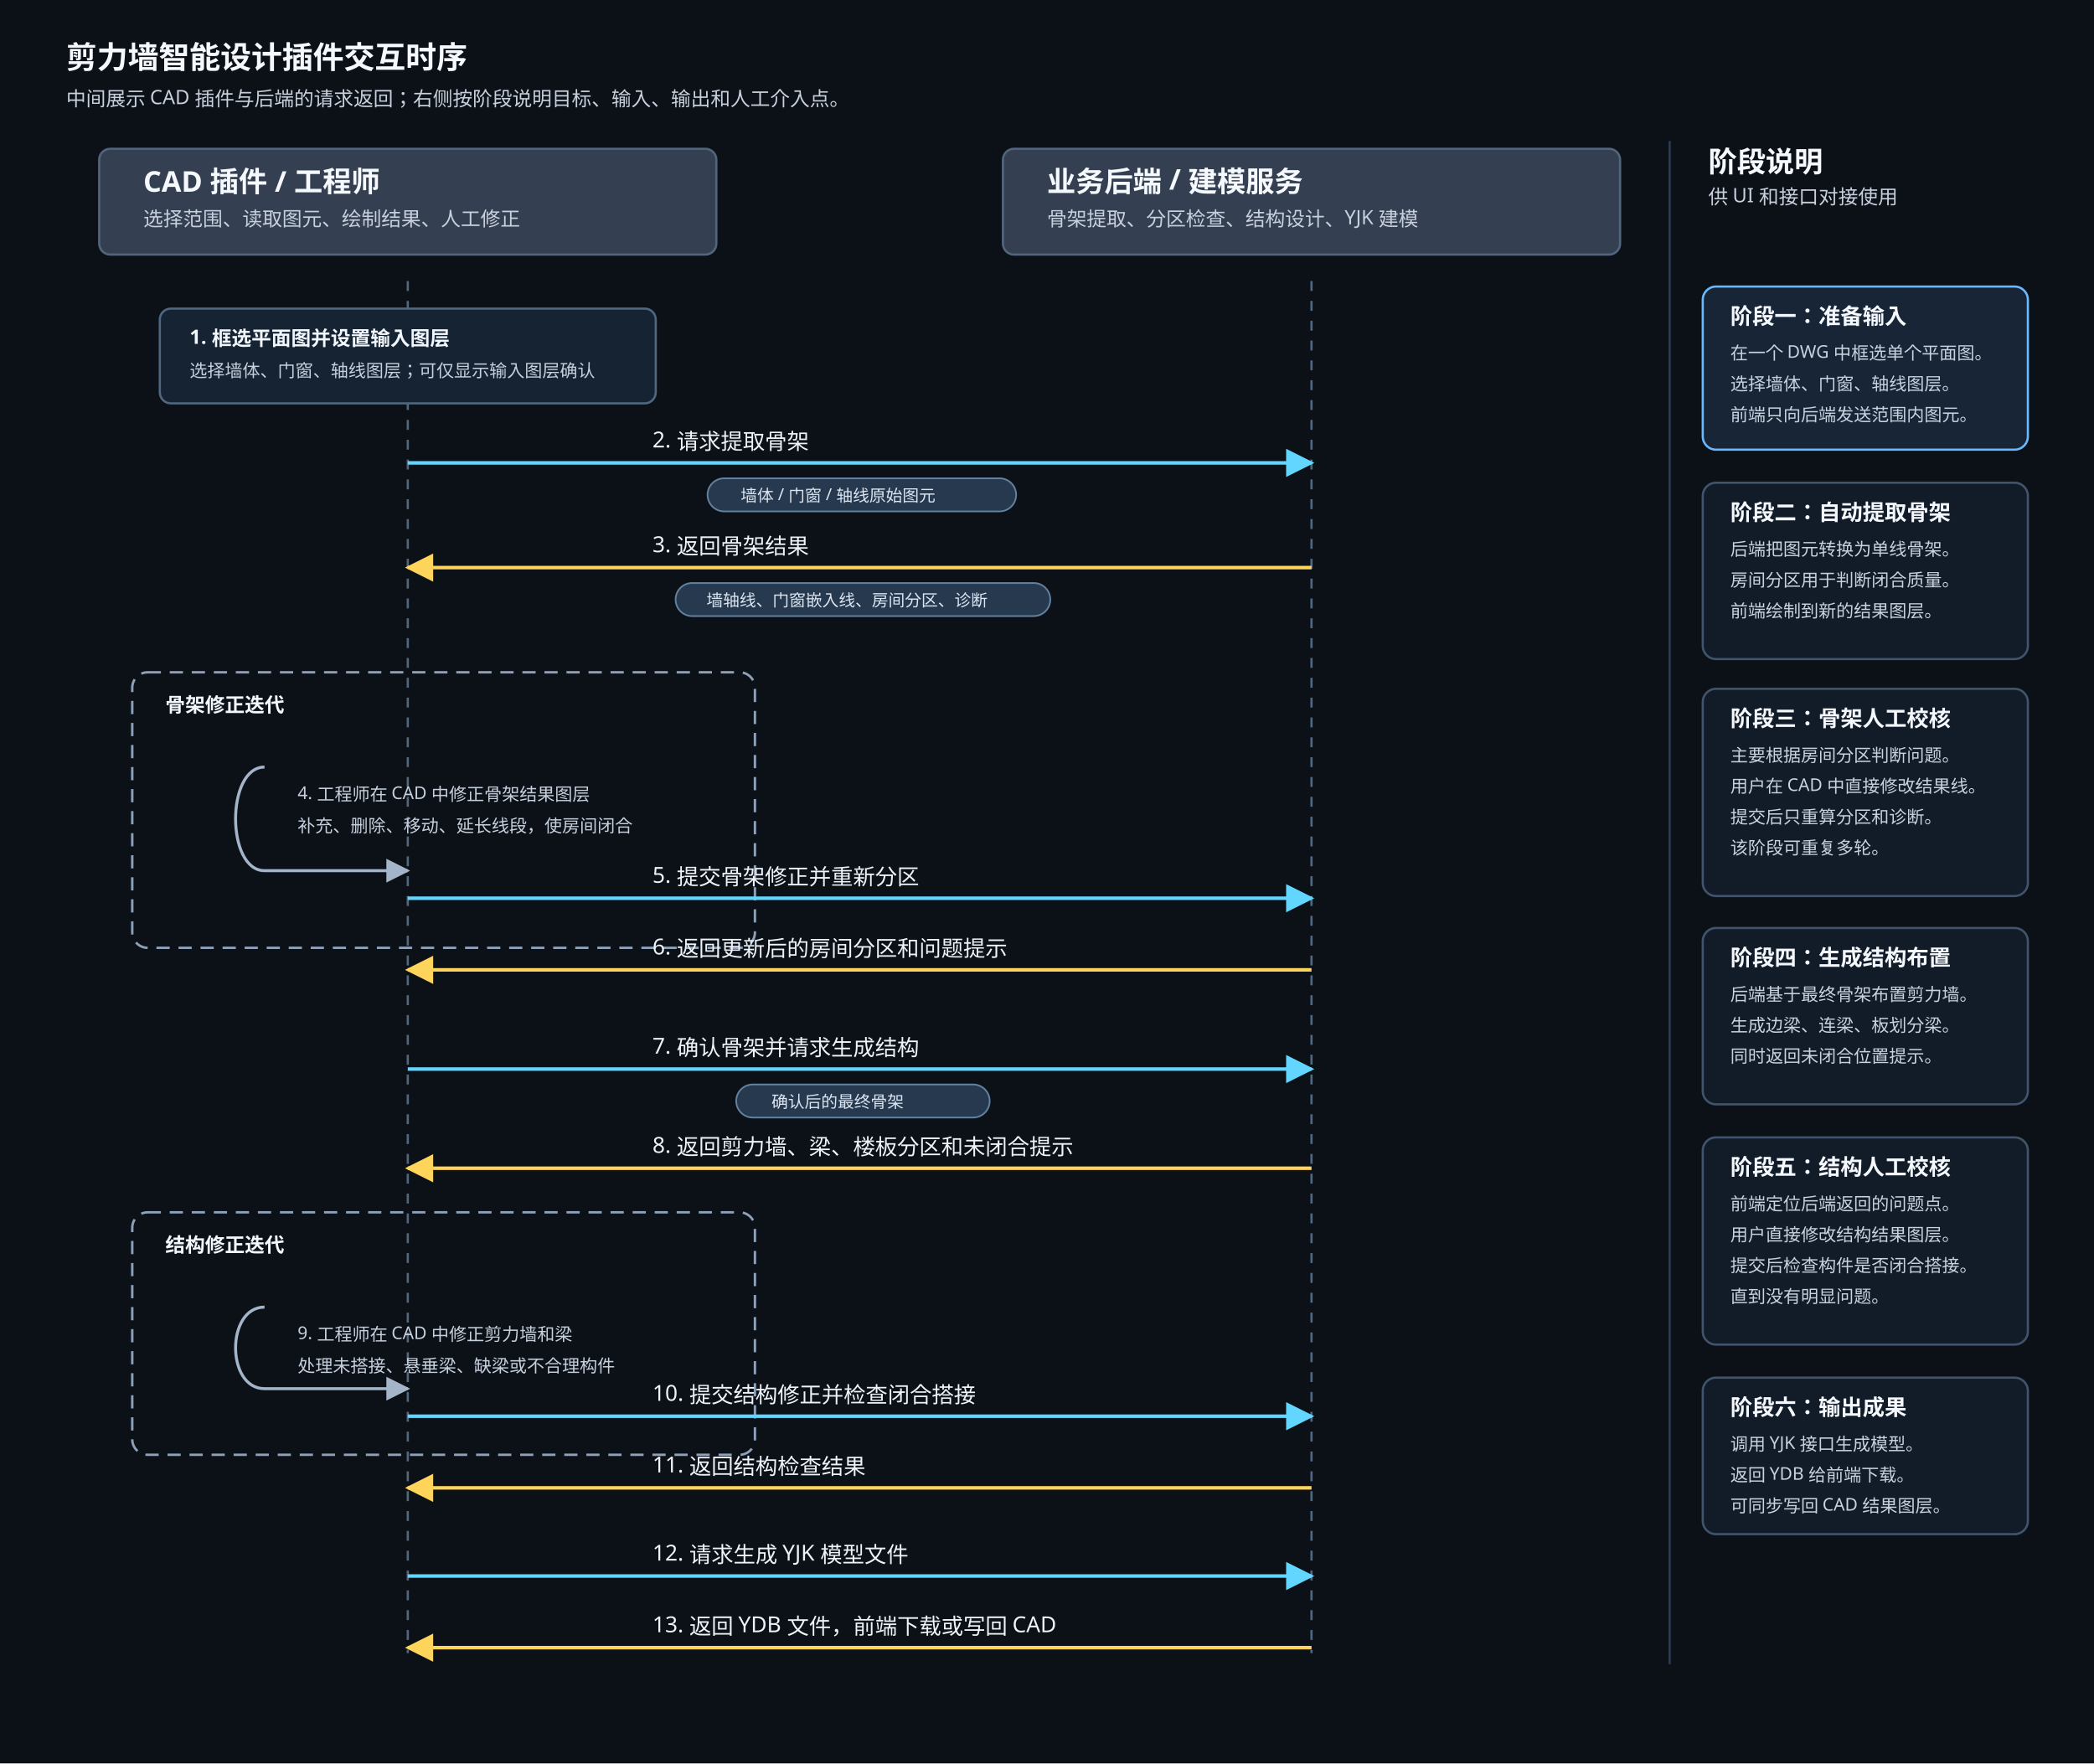
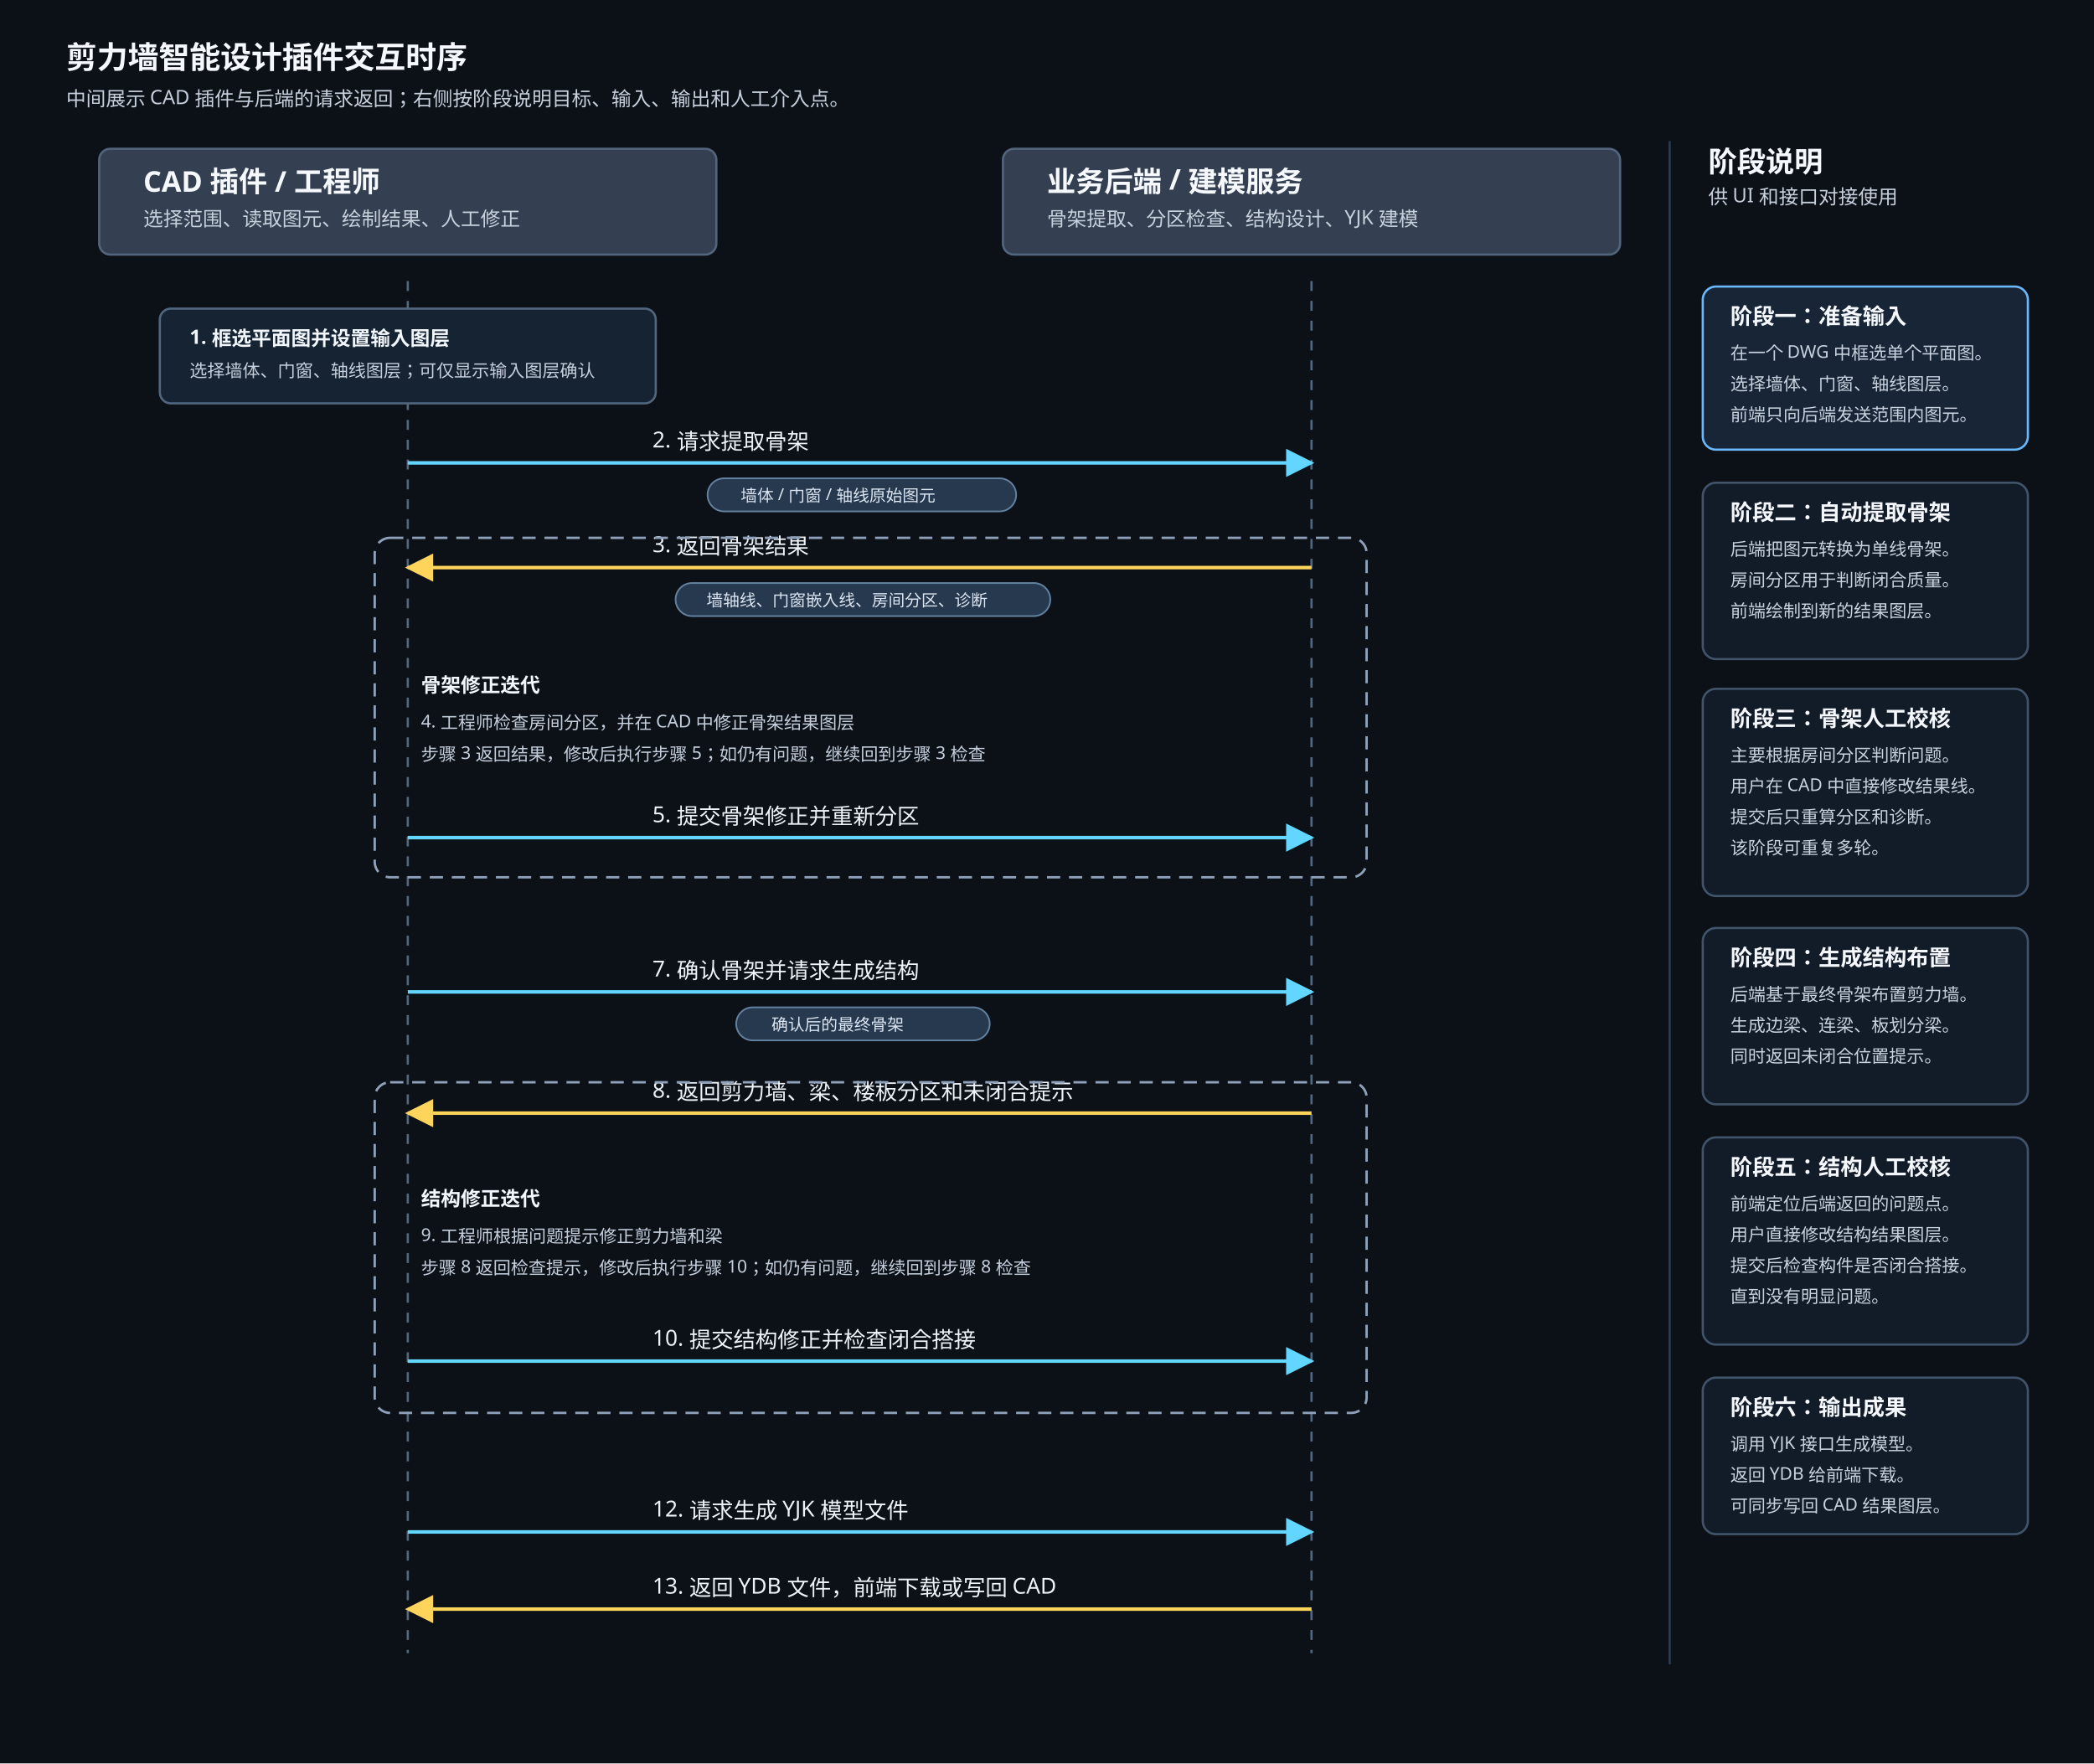
<svg xmlns="http://www.w3.org/2000/svg" width="1900" height="1600" viewBox="0 0 1900 1600">
  <defs>
    <style>
      .bg { fill: #0c1118; }
      .head { fill: #344051; stroke: #52657d; stroke-width: 2; rx: 10; }
      .stage { fill: #121b28; stroke: #41546b; stroke-width: 2; rx: 12; }
      .stageActive { fill: #172537; stroke: #68b9ff; stroke-width: 2; rx: 12; }
      .note { fill: #162333; stroke: #50677f; stroke-width: 2; rx: 10; }
      .tag { fill: #26394f; stroke: #6382a0; stroke-width: 1.5; rx: 15; }
      .loop { fill: none; stroke: #8ea1b8; stroke-width: 2.2; stroke-dasharray: 12 8; rx: 14; }
      .title { fill: #f5f8fc; font-family: "Microsoft YaHei", "Segoe UI", sans-serif; font-size: 28px; font-weight: 600; }
      .subtitle { fill: #c7d0dc; font-family: "Microsoft YaHei", "Segoe UI", sans-serif; font-size: 18px; }
      .laneTitle { fill: #f5f8fc; font-family: "Microsoft YaHei", "Segoe UI", sans-serif; font-size: 26px; font-weight: 600; }
      .text { fill: #eef3f9; font-family: "Microsoft YaHei", "Segoe UI", sans-serif; font-size: 20px; }
      .small { fill: #c6d0dd; font-family: "Microsoft YaHei", "Segoe UI", sans-serif; font-size: 16px; }
      .step { fill: #f2f7fd; font-family: "Microsoft YaHei", "Segoe UI", sans-serif; font-size: 18px; font-weight: 600; }
      .stageTitle { fill: #f4f8fd; font-family: "Microsoft YaHei", "Segoe UI", sans-serif; font-size: 20px; font-weight: 600; }
      .stageText { fill: #c8d3df; font-family: "Microsoft YaHei", "Segoe UI", sans-serif; font-size: 16px; }
      .tagText { fill: #dce6f2; font-family: "Microsoft YaHei", "Segoe UI", sans-serif; font-size: 15px; }
      .arrow { stroke: #62d6ff; stroke-width: 3.2; fill: none; marker-end: url(#arrow); }
      .return { stroke: #ffd45a; stroke-width: 3.2; fill: none; marker-end: url(#arrowReturn); }
      .local { stroke: #a5b5c9; stroke-width: 2.7; fill: none; marker-end: url(#arrowLocal); }
      .life { stroke: #53677e; stroke-width: 2; stroke-dasharray: 9 9; }
      .divider { stroke: #2d3c4f; stroke-width: 2; }
    </style>
    <marker id="arrow" viewBox="0 0 10 10" refX="9" refY="5" markerWidth="8" markerHeight="8" orient="auto-start-reverse">
      <path d="M0 0L10 5L0 10Z" fill="#62d6ff" />
    </marker>
    <marker id="arrowReturn" viewBox="0 0 10 10" refX="9" refY="5" markerWidth="8" markerHeight="8" orient="auto-start-reverse">
      <path d="M0 0L10 5L0 10Z" fill="#ffd45a" />
    </marker>
    <marker id="arrowLocal" viewBox="0 0 10 10" refX="9" refY="5" markerWidth="8" markerHeight="8" orient="auto-start-reverse">
      <path d="M0 0L10 5L0 10Z" fill="#a5b5c9" />
    </marker>
  </defs>
  <rect width="1900" height="1600" class="bg" />
  <text x="60" y="62" class="title">剪力墙智能设计插件交互时序</text>
  <text x="60" y="96" class="subtitle">中间展示 CAD 插件与后端的请求返回；右侧按阶段说明目标、输入、输出和人工介入点。</text>
  <rect x="90" y="135" width="560" height="96" class="head" />
  <text x="130" y="174" class="laneTitle">CAD 插件 / 工程师</text>
  <text x="130" y="205" class="subtitle">选择范围、读取图元、绘制结果、人工修正</text>
  <rect x="910" y="135" width="560" height="96" class="head" />
  <text x="950" y="174" class="laneTitle">业务后端 / 建模服务</text>
  <text x="950" y="205" class="subtitle">骨架提取、分区检查、结构设计、YJK 建模</text>
  <line x1="370" y1="255" x2="370" y2="1500" class="life" />
  <line x1="1190" y1="255" x2="1190" y2="1500" class="life" />
  <line x1="1515" y1="128" x2="1515" y2="1510" class="divider" />
  <text x="1550" y="156" class="laneTitle">阶段说明</text>
  <text x="1550" y="185" class="subtitle">供 UI 和接口对接使用</text>
  <rect x="145" y="280" width="450" height="86" class="note" />
  <text x="172" y="312" class="step">1. 框选平面图并设置输入图层</text>
  <text x="172" y="342" class="small">选择墙体、门窗、轴线图层；可仅显示输入图层确认</text>
  <rect x="1545" y="260" width="295" height="148" class="stageActive" />
  <text x="1570" y="294" class="stageTitle">阶段一：准备输入</text>
  <text x="1570" y="326" class="stageText">在一个 DWG 中框选单个平面图。</text>
  <text x="1570" y="354" class="stageText">选择墙体、门窗、轴线图层。</text>
  <text x="1570" y="382" class="stageText">前端只向后端发送范围内图元。</text>
  <path d="M370 420H1190" class="arrow" />
  <text x="592" y="406" class="text">2. 请求提取骨架</text>
  <rect x="642" y="434" width="280" height="30" class="tag" />
  <text x="672" y="455" class="tagText">墙体 / 门窗 / 轴线原始图元</text>
  <path d="M1190 515H370" class="return" />
  <text x="592" y="501" class="text">3. 返回骨架结果</text>
  <rect x="613" y="529" width="340" height="30" class="tag" />
  <text x="641" y="550" class="tagText">墙轴线、门窗嵌入线、房间分区、诊断</text>
  <rect x="1545" y="438" width="295" height="160" class="stage" />
  <text x="1570" y="472" class="stageTitle">阶段二：自动提取骨架</text>
  <text x="1570" y="504" class="stageText">后端把图元转换为单线骨架。</text>
  <text x="1570" y="532" class="stageText">房间分区用于判断闭合质量。</text>
  <text x="1570" y="560" class="stageText">前端绘制到新的结果图层。</text>
-   <rect x="120" y="610" width="565" height="250" class="loop" />
-   <text x="150" y="646" class="step">骨架修正迭代</text>
-   <path d="M240 696C205 696 205 790 240 790H370" class="local" />
-   <text x="270" y="725" class="small">4. 工程师在 CAD 中修正骨架结果图层</text>
-   <text x="270" y="755" class="small">补充、删除、移动、延长线段，使房间闭合</text>
-   <path d="M370 815H1190" class="arrow" />
-   <text x="592" y="801" class="text">5. 提交骨架修正并重新分区</text>
-   <path d="M1190 880H370" class="return" />
-   <text x="592" y="866" class="text">6. 返回更新后的房间分区和问题提示</text>
+   <rect x="340" y="488" width="900" height="308" class="loop" />
+   <text x="382" y="628" class="step">骨架修正迭代</text>
+   <text x="382" y="660" class="small">4. 工程师检查房间分区，并在 CAD 中修正骨架结果图层</text>
+   <text x="382" y="690" class="small">步骤 3 返回结果，修改后执行步骤 5；如仍有问题，继续回到步骤 3 检查</text>
+   <path d="M370 760H1190" class="arrow" />
+   <text x="592" y="746" class="text">5. 提交骨架修正并重新分区</text>
  <rect x="1545" y="625" width="295" height="188" class="stage" />
  <text x="1570" y="659" class="stageTitle">阶段三：骨架人工校核</text>
  <text x="1570" y="691" class="stageText">主要根据房间分区判断问题。</text>
  <text x="1570" y="719" class="stageText">用户在 CAD 中直接修改结果线。</text>
  <text x="1570" y="747" class="stageText">提交后只重算分区和诊断。</text>
  <text x="1570" y="775" class="stageText">该阶段可重复多轮。</text>
-   <path d="M370 970H1190" class="arrow" />
-   <text x="592" y="956" class="text">7. 确认骨架并请求生成结构</text>
-   <rect x="668" y="984" width="230" height="30" class="tag" />
-   <text x="700" y="1005" class="tagText">确认后的最终骨架</text>
-   <path d="M1190 1060H370" class="return" />
-   <text x="592" y="1046" class="text">8. 返回剪力墙、梁、楼板分区和未闭合提示</text>
+   <path d="M370 900H1190" class="arrow" />
+   <text x="592" y="886" class="text">7. 确认骨架并请求生成结构</text>
+   <rect x="668" y="914" width="230" height="30" class="tag" />
+   <text x="700" y="935" class="tagText">确认后的最终骨架</text>
+   <path d="M1190 1010H370" class="return" />
+   <text x="592" y="996" class="text">8. 返回剪力墙、梁、楼板分区和未闭合提示</text>
  <rect x="1545" y="842" width="295" height="160" class="stage" />
  <text x="1570" y="876" class="stageTitle">阶段四：生成结构布置</text>
  <text x="1570" y="908" class="stageText">后端基于最终骨架布置剪力墙。</text>
  <text x="1570" y="936" class="stageText">生成边梁、连梁、板划分梁。</text>
  <text x="1570" y="964" class="stageText">同时返回未闭合位置提示。</text>
-   <rect x="120" y="1100" width="565" height="220" class="loop" />
-   <text x="150" y="1136" class="step">结构修正迭代</text>
-   <path d="M240 1186C205 1186 205 1260 240 1260H370" class="local" />
-   <text x="270" y="1215" class="small">9. 工程师在 CAD 中修正剪力墙和梁</text>
-   <text x="270" y="1245" class="small">处理未搭接、悬垂梁、缺梁或不合理构件</text>
-   <path d="M370 1285H1190" class="arrow" />
-   <text x="592" y="1271" class="text">10. 提交结构修正并检查闭合搭接</text>
-   <path d="M1190 1350H370" class="return" />
-   <text x="592" y="1336" class="text">11. 返回结构检查结果</text>
+   <rect x="340" y="982" width="900" height="300" class="loop" />
+   <text x="382" y="1094" class="step">结构修正迭代</text>
+   <text x="382" y="1126" class="small">9. 工程师根据问题提示修正剪力墙和梁</text>
+   <text x="382" y="1156" class="small">步骤 8 返回检查提示，修改后执行步骤 10；如仍有问题，继续回到步骤 8 检查</text>
+   <path d="M370 1235H1190" class="arrow" />
+   <text x="592" y="1221" class="text">10. 提交结构修正并检查闭合搭接</text>
  <rect x="1545" y="1032" width="295" height="188" class="stage" />
  <text x="1570" y="1066" class="stageTitle">阶段五：结构人工校核</text>
  <text x="1570" y="1098" class="stageText">前端定位后端返回的问题点。</text>
  <text x="1570" y="1126" class="stageText">用户直接修改结构结果图层。</text>
  <text x="1570" y="1154" class="stageText">提交后检查构件是否闭合搭接。</text>
  <text x="1570" y="1182" class="stageText">直到没有明显问题。</text>
-   <path d="M370 1430H1190" class="arrow" />
-   <text x="592" y="1416" class="text">12. 请求生成 YJK 模型文件</text>
-   <path d="M1190 1495H370" class="return" />
-   <text x="592" y="1481" class="text">13. 返回 YDB 文件，前端下载或写回 CAD</text>
+   <path d="M370 1390H1190" class="arrow" />
+   <text x="592" y="1376" class="text">12. 请求生成 YJK 模型文件</text>
+   <path d="M1190 1460H370" class="return" />
+   <text x="592" y="1446" class="text">13. 返回 YDB 文件，前端下载或写回 CAD</text>
  <rect x="1545" y="1250" width="295" height="142" class="stage" />
  <text x="1570" y="1284" class="stageTitle">阶段六：输出成果</text>
  <text x="1570" y="1316" class="stageText">调用 YJK 接口生成模型。</text>
  <text x="1570" y="1344" class="stageText">返回 YDB 给前端下载。</text>
  <text x="1570" y="1372" class="stageText">可同步写回 CAD 结果图层。</text>
</svg>
